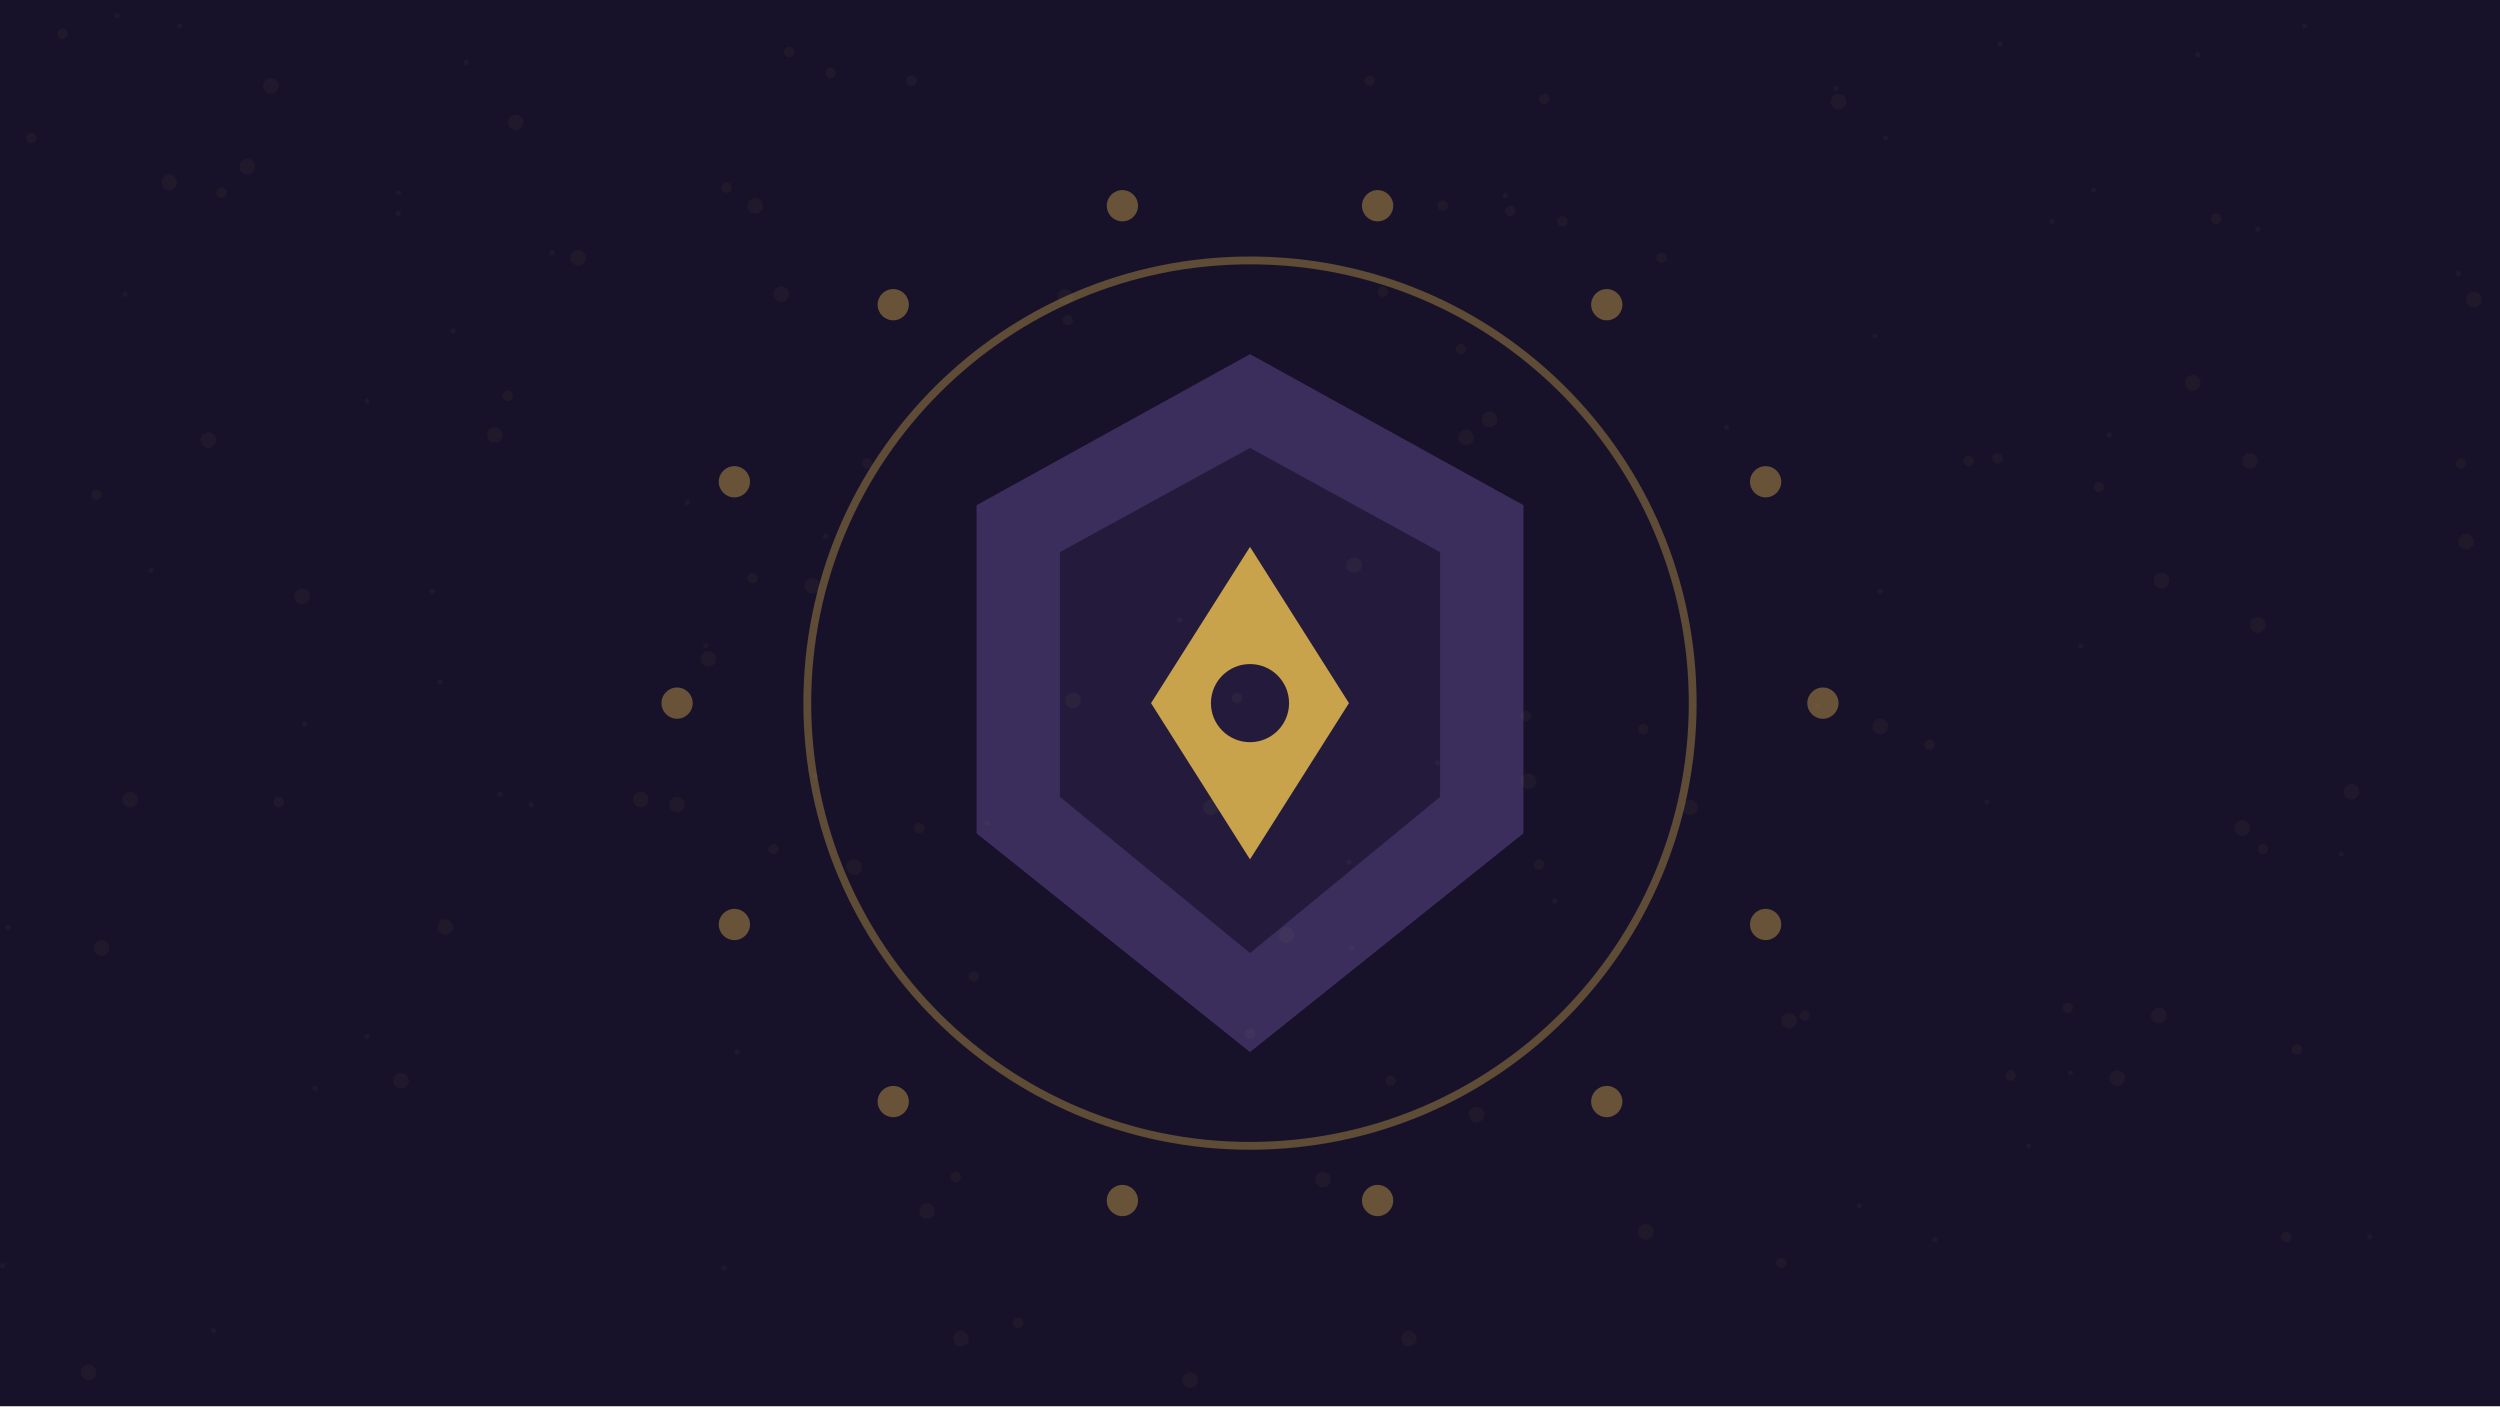
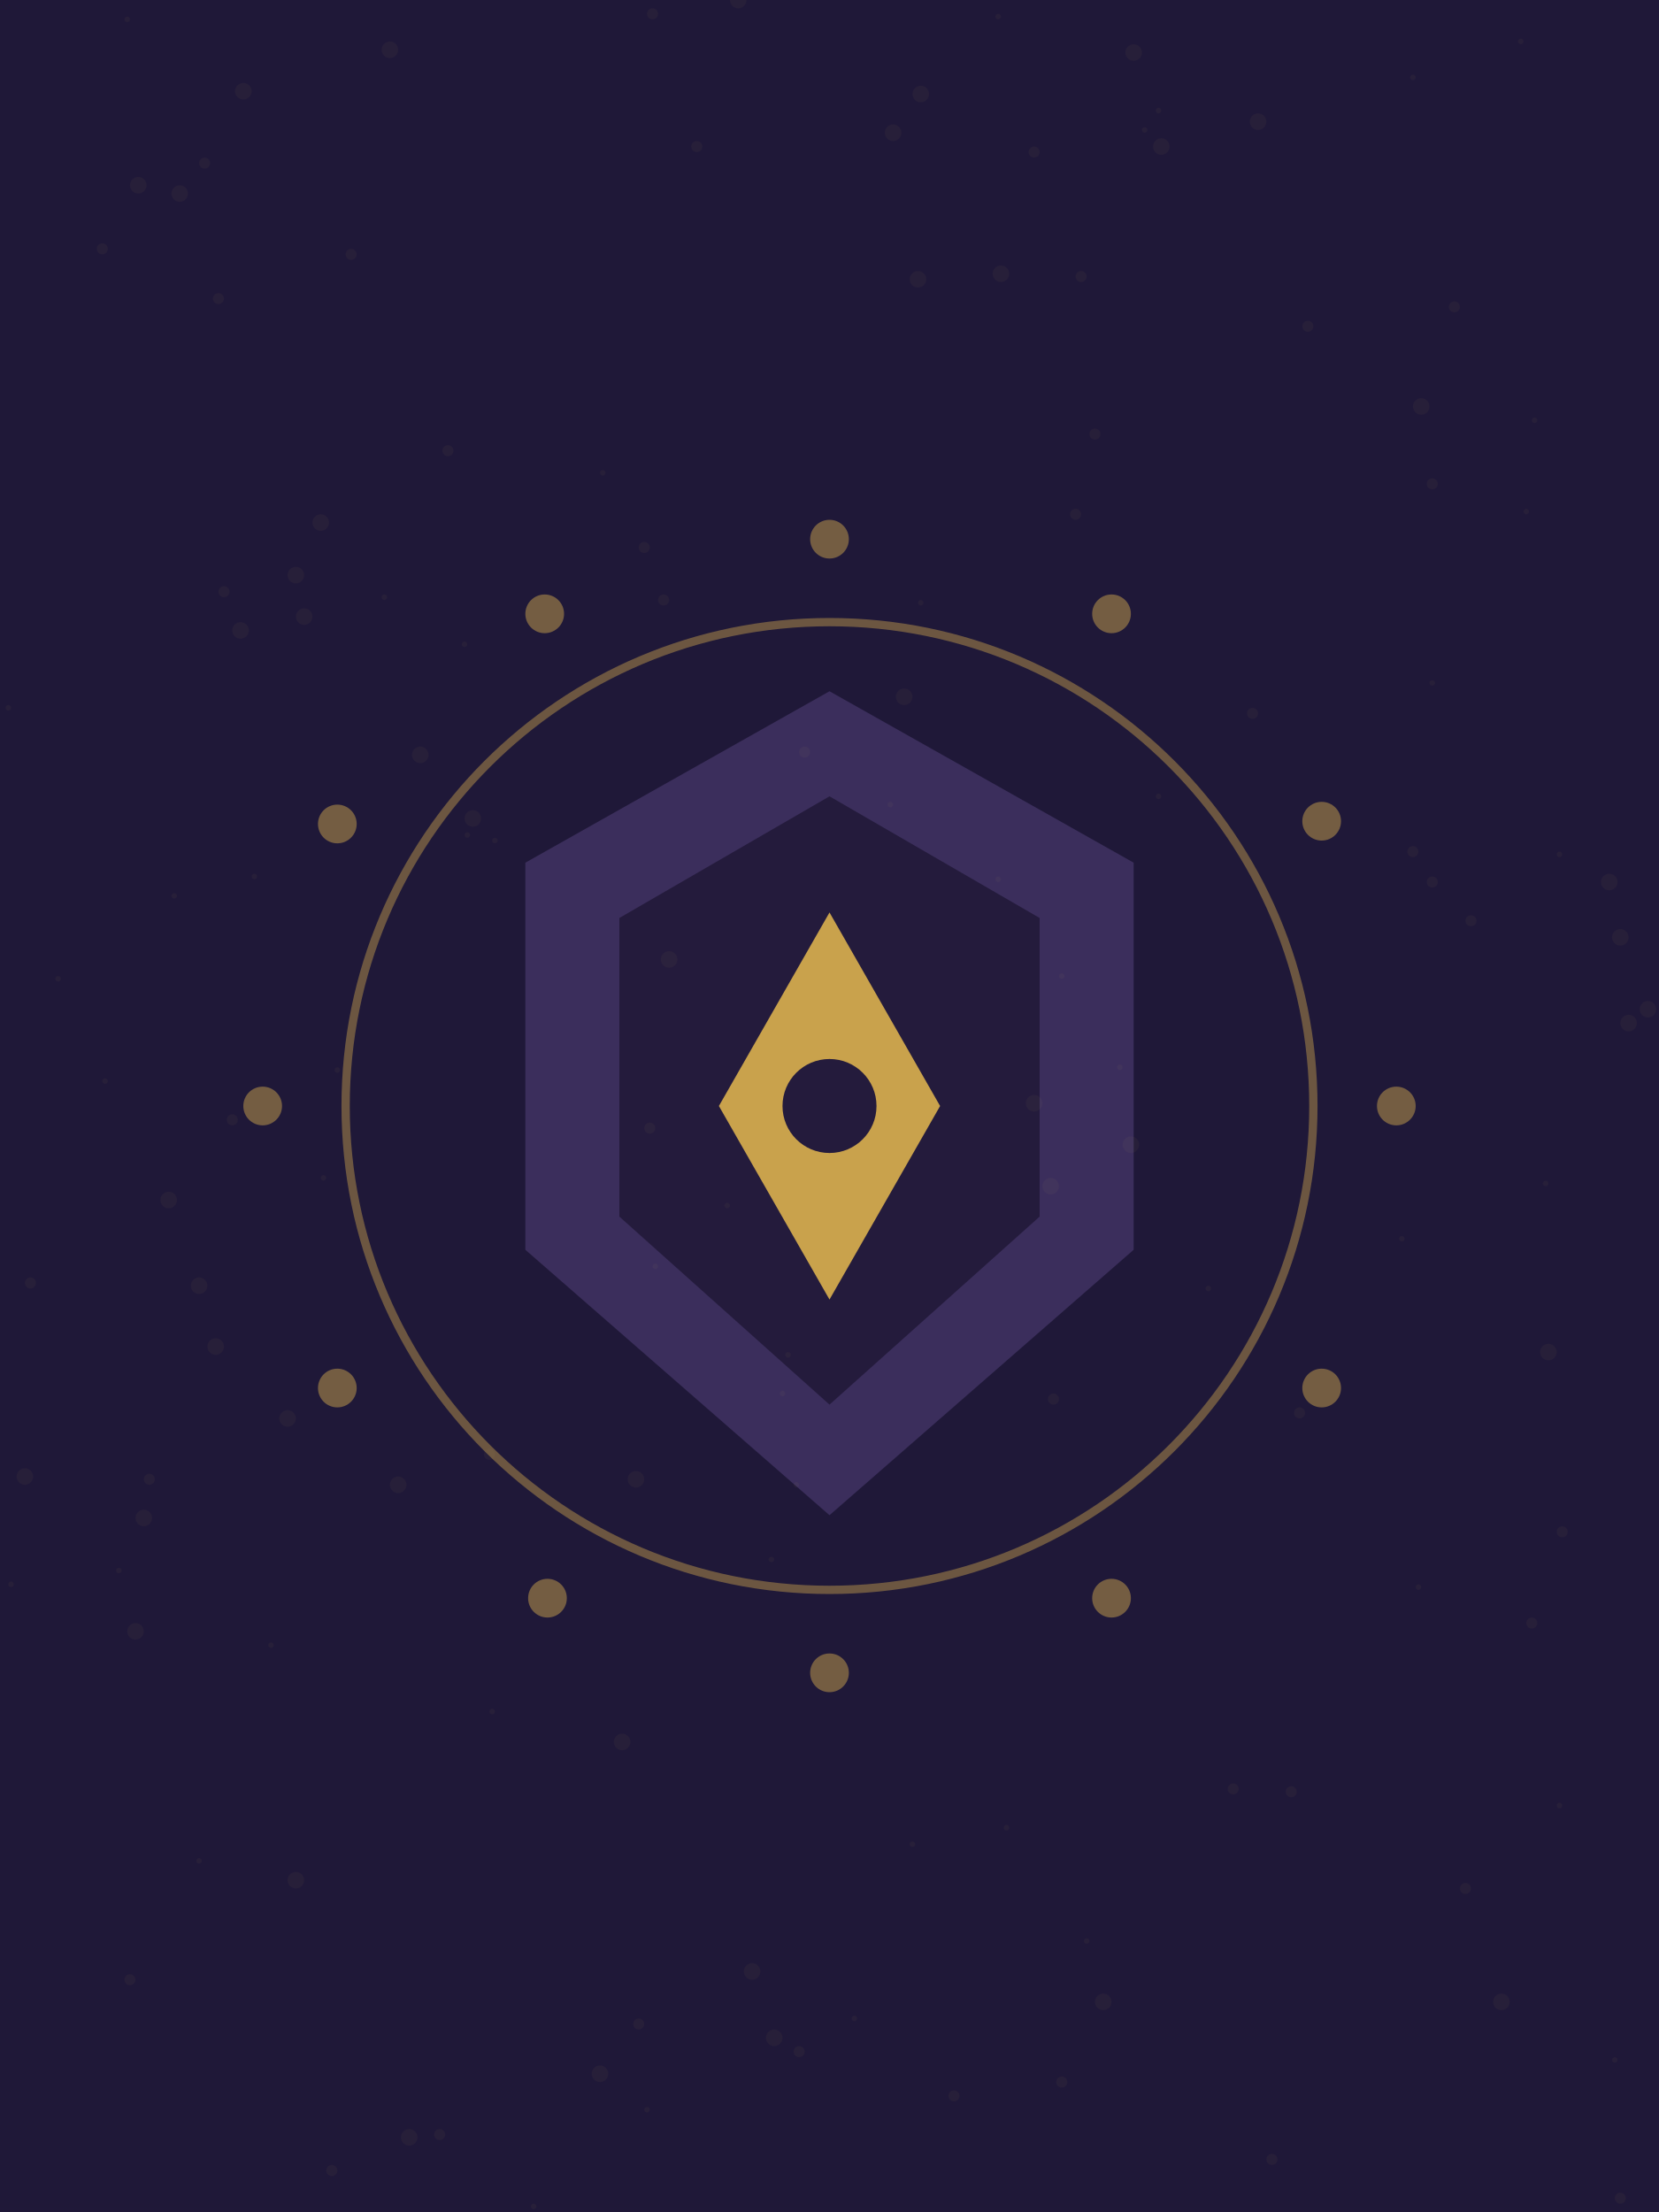
- <svg xmlns="http://www.w3.org/2000/svg" viewBox="0 0 960 540" width="960" height="540">
-   <rect width="960" height="540" fill="#171229" />
-   <circle cx="700" cy="270" r="6" fill="#C9A24C" opacity="0.45" />
-   <circle cx="678" cy="355" r="6" fill="#C9A24C" opacity="0.45" />
-   <circle cx="617" cy="423" r="6" fill="#C9A24C" opacity="0.45" />
-   <circle cx="529" cy="461" r="6" fill="#C9A24C" opacity="0.45" />
-   <circle cx="431" cy="461" r="6" fill="#C9A24C" opacity="0.45" />
-   <circle cx="343" cy="423" r="6" fill="#C9A24C" opacity="0.45" />
-   <circle cx="282" cy="355" r="6" fill="#C9A24C" opacity="0.45" />
-   <circle cx="260" cy="270" r="6" fill="#C9A24C" opacity="0.45" />
-   <circle cx="282" cy="185" r="6" fill="#C9A24C" opacity="0.45" />
-   <circle cx="343" cy="117" r="6" fill="#C9A24C" opacity="0.45" />
-   <circle cx="431" cy="79" r="6" fill="#C9A24C" opacity="0.45" />
-   <circle cx="529" cy="79" r="6" fill="#C9A24C" opacity="0.45" />
-   <circle cx="617" cy="117" r="6" fill="#C9A24C" opacity="0.45" />
-   <circle cx="678" cy="185" r="6" fill="#C9A24C" opacity="0.45" />
-   <circle cx="480" cy="270" r="170" fill="none" stroke="#C9A24C" stroke-width="3" opacity="0.4" />
-   <path d="M480 136 L585 194 L585 320 L480 404 L375 320 L375 194 Z" fill="#3B2E5C" />
-   <path d="M480 172 L553 212 L553 306 L480 366 L407 306 L407 212 Z" fill="#241B3C" />
-   <path d="M480 210 L518 270 L480 330 L442 270 Z" fill="#C9A24C" />
-   <circle cx="480" cy="270" r="15" fill="#241B3C" />
-   <circle cx="714" cy="463" r="1" fill="#C9A24C" opacity="0.05" />
-   <circle cx="561" cy="134" r="2" fill="#C9A24C" opacity="0.05" />
-   <circle cx="580" cy="81" r="2" fill="#C9A24C" opacity="0.05" />
-   <circle cx="947" cy="208" r="3" fill="#C9A24C" opacity="0.05" />
-   <circle cx="174" cy="127" r="1" fill="#C9A24C" opacity="0.05" />
-   <circle cx="741" cy="286" r="2" fill="#C9A24C" opacity="0.05" />
-   <circle cx="264" cy="193" r="1" fill="#C9A24C" opacity="0.05" />
-   <circle cx="391" cy="508" r="2" fill="#C9A24C" opacity="0.05" />
-   <circle cx="722" cy="227" r="1" fill="#C9A24C" opacity="0.05" />
-   <circle cx="409" cy="114" r="3" fill="#C9A24C" opacity="0.05" />
-   <circle cx="12" cy="53" r="2" fill="#C9A24C" opacity="0.05" />
-   <circle cx="475" cy="268" r="2" fill="#C9A24C" opacity="0.05" />
-   <circle cx="374" cy="375" r="2" fill="#C9A24C" opacity="0.05" />
-   <circle cx="333" cy="178" r="2" fill="#C9A24C" opacity="0.05" />
-   <circle cx="272" cy="253" r="3" fill="#C9A24C" opacity="0.05" />
-   <circle cx="687" cy="392" r="3" fill="#C9A24C" opacity="0.05" />
-   <circle cx="794" cy="387" r="2" fill="#C9A24C" opacity="0.05" />
+ <svg xmlns="http://www.w3.org/2000/svg" viewBox="0 0 600 800" width="600" height="800">
+   <rect width="600" height="800" fill="#1F1838" />
+   <circle cx="505" cy="400" r="7" fill="#C9A24C" opacity="0.5" />
+   <circle cx="478" cy="502" r="7" fill="#C9A24C" opacity="0.5" />
+   <circle cx="402" cy="578" r="7" fill="#C9A24C" opacity="0.5" />
+   <circle cx="300" cy="605" r="7" fill="#C9A24C" opacity="0.5" />
+   <circle cx="198" cy="578" r="7" fill="#C9A24C" opacity="0.5" />
+   <circle cx="122" cy="502" r="7" fill="#C9A24C" opacity="0.5" />
+   <circle cx="95" cy="400" r="7" fill="#C9A24C" opacity="0.5" />
+   <circle cx="122" cy="298" r="7" fill="#C9A24C" opacity="0.5" />
+   <circle cx="197" cy="222" r="7" fill="#C9A24C" opacity="0.5" />
+   <circle cx="300" cy="195" r="7" fill="#C9A24C" opacity="0.5" />
+   <circle cx="402" cy="222" r="7" fill="#C9A24C" opacity="0.5" />
+   <circle cx="478" cy="297" r="7" fill="#C9A24C" opacity="0.5" />
+   <circle cx="300" cy="400" r="175" fill="none" stroke="#C9A24C" stroke-width="3" opacity="0.45" />
+   <path d="M300 250 L410 312 L410 452 L300 548 L190 452 L190 312 Z" fill="#3B2E5C" />
+   <path d="M300 288 L376 332 L376 440 L300 508 L224 440 L224 332 Z" fill="#241B3C" />
+   <path d="M300 330 L340 400 L300 470 L260 400 Z" fill="#C9A24C" />
+   <circle cx="300" cy="400" r="17" fill="#241B3C" />
+   <circle cx="234" cy="763" r="1" fill="#C9A24C" opacity="0.05" />
+   <circle cx="81" cy="214" r="2" fill="#C9A24C" opacity="0.05" />
+   <circle cx="460" cy="781" r="2" fill="#C9A24C" opacity="0.05" />
+   <circle cx="107" cy="208" r="3" fill="#C9A24C" opacity="0.05" />
+   <circle cx="414" cy="47" r="1" fill="#C9A24C" opacity="0.05" />
+   <circle cx="381" cy="506" r="2" fill="#C9A24C" opacity="0.05" />
+   <circle cx="384" cy="353" r="1" fill="#C9A24C" opacity="0.05" />
+   <circle cx="511" cy="308" r="2" fill="#C9A24C" opacity="0.05" />
+   <circle cx="122" cy="387" r="1" fill="#C9A24C" opacity="0.05" />
+   <circle cx="409" cy="414" r="3" fill="#C9A24C" opacity="0.05" />
+   <circle cx="252" cy="53" r="2" fill="#C9A24C" opacity="0.05" />
+   <circle cx="235" cy="408" r="2" fill="#C9A24C" opacity="0.05" />
+   <circle cx="374" cy="55" r="2" fill="#C9A24C" opacity="0.05" />
+   <circle cx="453" cy="258" r="2" fill="#C9A24C" opacity="0.05" />
+   <circle cx="272" cy="713" r="3" fill="#C9A24C" opacity="0.05" />
+   <circle cx="327" cy="252" r="3" fill="#C9A24C" opacity="0.05" />
+   <circle cx="554" cy="587" r="2" fill="#C9A24C" opacity="0.05" />
  <circle cx="65" cy="70" r="3" fill="#C9A24C" opacity="0.05" />
-   <circle cx="724" cy="53" r="1" fill="#C9A24C" opacity="0.05" />
-   <circle cx="899" cy="328" r="1" fill="#C9A24C" opacity="0.05" />
-   <circle cx="830" cy="223" r="3" fill="#C9A24C" opacity="0.05" />
-   <circle cx="117" cy="278" r="1" fill="#C9A24C" opacity="0.05" />
-   <circle cx="600" cy="85" r="2" fill="#C9A24C" opacity="0.05" />
-   <circle cx="663" cy="164" r="1" fill="#C9A24C" opacity="0.05" />
-   <circle cx="34" cy="527" r="3" fill="#C9A24C" opacity="0.05" />
-   <circle cx="169" cy="262" r="1" fill="#C9A24C" opacity="0.05" />
-   <circle cx="412" cy="269" r="3" fill="#C9A24C" opacity="0.05" />
-   <circle cx="107" cy="308" r="2" fill="#C9A24C" opacity="0.05" />
-   <circle cx="518" cy="331" r="1" fill="#C9A24C" opacity="0.05" />
-   <circle cx="861" cy="318" r="3" fill="#C9A24C" opacity="0.05" />
-   <circle cx="480" cy="397" r="2" fill="#C9A24C" opacity="0.05" />
-   <circle cx="319" cy="28" r="2" fill="#C9A24C" opacity="0.05" />
-   <circle cx="810" cy="167" r="1" fill="#C9A24C" opacity="0.05" />
-   <circle cx="593" cy="38" r="2" fill="#C9A24C" opacity="0.05" />
-   <circle cx="804" cy="73" r="1" fill="#C9A24C" opacity="0.05" />
-   <circle cx="851" cy="84" r="2" fill="#C9A24C" opacity="0.05" />
-   <circle cx="526" cy="31" r="2" fill="#C9A24C" opacity="0.05" />
-   <circle cx="69" cy="10" r="1" fill="#C9A24C" opacity="0.05" />
-   <circle cx="552" cy="293" r="1" fill="#C9A24C" opacity="0.05" />
-   <circle cx="743" cy="476" r="1" fill="#C9A24C" opacity="0.05" />
-   <circle cx="50" cy="307" r="3" fill="#C9A24C" opacity="0.05" />
-   <circle cx="121" cy="418" r="1" fill="#C9A24C" opacity="0.05" />
-   <circle cx="300" cy="113" r="3" fill="#C9A24C" opacity="0.05" />
-   <circle cx="379" cy="316" r="1" fill="#C9A24C" opacity="0.05" />
-   <circle cx="534" cy="415" r="2" fill="#C9A24C" opacity="0.05" />
-   <circle cx="813" cy="414" r="3" fill="#C9A24C" opacity="0.05" />
-   <circle cx="944" cy="105" r="1" fill="#C9A24C" opacity="0.05" />
-   <circle cx="271" cy="248" r="1" fill="#C9A24C" opacity="0.05" />
-   <circle cx="698" cy="271" r="1" fill="#C9A24C" opacity="0.05" />
-   <circle cx="353" cy="318" r="2" fill="#C9A24C" opacity="0.05" />
-   <circle cx="756" cy="177" r="2" fill="#C9A24C" opacity="0.05" />
-   <circle cx="867" cy="88" r="1" fill="#C9A24C" opacity="0.05" />
-   <circle cx="350" cy="31" r="2" fill="#C9A24C" opacity="0.05" />
-   <circle cx="597" cy="346" r="1" fill="#C9A24C" opacity="0.05" />
-   <circle cx="312" cy="225" r="3" fill="#C9A24C" opacity="0.05" />
-   <circle cx="631" cy="280" r="2" fill="#C9A24C" opacity="0.05" />
-   <circle cx="706" cy="39" r="3" fill="#C9A24C" opacity="0.05" />
-   <circle cx="649" cy="310" r="3" fill="#C9A24C" opacity="0.05" />
-   <circle cx="508" cy="453" r="3" fill="#C9A24C" opacity="0.05" />
-   <circle cx="587" cy="300" r="3" fill="#C9A24C" opacity="0.05" />
-   <circle cx="166" cy="227" r="1" fill="#C9A24C" opacity="0.05" />
-   <circle cx="829" cy="390" r="3" fill="#C9A24C" opacity="0.05" />
-   <circle cx="768" cy="17" r="1" fill="#C9A24C" opacity="0.05" />
-   <circle cx="95" cy="64" r="3" fill="#C9A24C" opacity="0.05" />
-   <circle cx="586" cy="275" r="2" fill="#C9A24C" opacity="0.05" />
-   <circle cx="945" cy="178" r="2" fill="#C9A24C" opacity="0.05" />
-   <circle cx="772" cy="413" r="2" fill="#C9A24C" opacity="0.05" />
-   <circle cx="563" cy="168" r="3" fill="#C9A24C" opacity="0.05" />
-   <circle cx="878" cy="475" r="2" fill="#C9A24C" opacity="0.05" />
-   <circle cx="869" cy="326" r="2" fill="#C9A24C" opacity="0.05" />
-   <circle cx="520" cy="217" r="3" fill="#C9A24C" opacity="0.05" />
-   <circle cx="903" cy="304" r="3" fill="#C9A24C" opacity="0.05" />
-   <circle cx="82" cy="511" r="1" fill="#C9A24C" opacity="0.05" />
-   <circle cx="153" cy="74" r="1" fill="#C9A24C" opacity="0.05" />
-   <circle cx="844" cy="21" r="1" fill="#C9A24C" opacity="0.05" />
-   <circle cx="283" cy="404" r="1" fill="#C9A24C" opacity="0.05" />
-   <circle cx="950" cy="115" r="3" fill="#C9A24C" opacity="0.05" />
-   <circle cx="141" cy="154" r="1" fill="#C9A24C" opacity="0.05" />
-   <circle cx="80" cy="169" r="3" fill="#C9A24C" opacity="0.05" />
-   <circle cx="367" cy="452" r="2" fill="#C9A24C" opacity="0.05" />
-   <circle cx="410" cy="123" r="2" fill="#C9A24C" opacity="0.05" />
-   <circle cx="1" cy="486" r="1" fill="#C9A24C" opacity="0.05" />
-   <circle cx="212" cy="97" r="1" fill="#C9A24C" opacity="0.05" />
-   <circle cx="3" cy="356" r="1" fill="#C9A24C" opacity="0.05" />
-   <circle cx="638" cy="99" r="2" fill="#C9A24C" opacity="0.05" />
-   <circle cx="885" cy="10" r="1" fill="#C9A24C" opacity="0.05" />
-   <circle cx="24" cy="13" r="2" fill="#C9A24C" opacity="0.05" />
-   <circle cx="279" cy="72" r="2" fill="#C9A24C" opacity="0.05" />
-   <circle cx="290" cy="79" r="3" fill="#C9A24C" opacity="0.05" />
-   <circle cx="297" cy="326" r="2" fill="#C9A24C" opacity="0.05" />
-   <circle cx="476" cy="305" r="2" fill="#C9A24C" opacity="0.05" />
-   <circle cx="171" cy="356" r="3" fill="#C9A24C" opacity="0.05" />
-   <circle cx="198" cy="47" r="3" fill="#C9A24C" opacity="0.05" />
-   <circle cx="541" cy="514" r="3" fill="#C9A24C" opacity="0.05" />
-   <circle cx="864" cy="177" r="3" fill="#C9A24C" opacity="0.05" />
-   <circle cx="767" cy="176" r="2" fill="#C9A24C" opacity="0.05" />
-   <circle cx="554" cy="79" r="2" fill="#C9A24C" opacity="0.05" />
-   <circle cx="465" cy="310" r="3" fill="#C9A24C" opacity="0.05" />
-   <circle cx="356" cy="465" r="3" fill="#C9A24C" opacity="0.05" />
-   <circle cx="531" cy="112" r="2" fill="#C9A24C" opacity="0.05" />
-   <circle cx="910" cy="475" r="1" fill="#C9A24C" opacity="0.05" />
-   <circle cx="453" cy="238" r="1" fill="#C9A24C" opacity="0.05" />
-   <circle cx="104" cy="33" r="3" fill="#C9A24C" opacity="0.05" />
-   <circle cx="39" cy="364" r="3" fill="#C9A24C" opacity="0.05" />
-   <circle cx="882" cy="403" r="2" fill="#C9A24C" opacity="0.05" />
-   <circle cx="313" cy="298" r="1" fill="#C9A24C" opacity="0.05" />
-   <circle cx="684" cy="485" r="2" fill="#C9A24C" opacity="0.05" />
-   <circle cx="763" cy="308" r="1" fill="#C9A24C" opacity="0.05" />
-   <circle cx="278" cy="487" r="1" fill="#C9A24C" opacity="0.05" />
-   <circle cx="45" cy="6" r="1" fill="#C9A24C" opacity="0.05" />
-   <circle cx="48" cy="113" r="1" fill="#C9A24C" opacity="0.05" />
-   <circle cx="591" cy="332" r="2" fill="#C9A24C" opacity="0.05" />
-   <circle cx="58" cy="219" r="1" fill="#C9A24C" opacity="0.05" />
-   <circle cx="289" cy="222" r="2" fill="#C9A24C" opacity="0.05" />
-   <circle cx="116" cy="229" r="3" fill="#C9A24C" opacity="0.05" />
-   <circle cx="867" cy="240" r="3" fill="#C9A24C" opacity="0.05" />
-   <circle cx="222" cy="99" r="3" fill="#C9A24C" opacity="0.05" />
-   <circle cx="85" cy="74" r="2" fill="#C9A24C" opacity="0.05" />
-   <circle cx="632" cy="473" r="3" fill="#C9A24C" opacity="0.05" />
-   <circle cx="567" cy="428" r="3" fill="#C9A24C" opacity="0.05" />
-   <circle cx="578" cy="75" r="1" fill="#C9A24C" opacity="0.05" />
-   <circle cx="457" cy="530" r="3" fill="#C9A24C" opacity="0.05" />
-   <circle cx="572" cy="161" r="3" fill="#C9A24C" opacity="0.05" />
-   <circle cx="779" cy="440" r="1" fill="#C9A24C" opacity="0.05" />
-   <circle cx="806" cy="187" r="2" fill="#C9A24C" opacity="0.05" />
-   <circle cx="317" cy="206" r="1" fill="#C9A24C" opacity="0.05" />
-   <circle cx="192" cy="305" r="1" fill="#C9A24C" opacity="0.05" />
-   <circle cx="799" cy="248" r="1" fill="#C9A24C" opacity="0.05" />
-   <circle cx="842" cy="147" r="3" fill="#C9A24C" opacity="0.05" />
-   <circle cx="369" cy="514" r="3" fill="#C9A24C" opacity="0.05" />
-   <circle cx="260" cy="309" r="3" fill="#C9A24C" opacity="0.05" />
-   <circle cx="179" cy="24" r="1" fill="#C9A24C" opacity="0.05" />
-   <circle cx="494" cy="359" r="3" fill="#C9A24C" opacity="0.05" />
-   <circle cx="37" cy="190" r="2" fill="#C9A24C" opacity="0.05" />
-   <circle cx="328" cy="333" r="3" fill="#C9A24C" opacity="0.05" />
-   <circle cx="519" cy="364" r="1" fill="#C9A24C" opacity="0.05" />
-   <circle cx="722" cy="279" r="3" fill="#C9A24C" opacity="0.05" />
-   <circle cx="153" cy="82" r="1" fill="#C9A24C" opacity="0.05" />
-   <circle cx="204" cy="309" r="1" fill="#C9A24C" opacity="0.05" />
-   <circle cx="795" cy="412" r="1" fill="#C9A24C" opacity="0.05" />
-   <circle cx="246" cy="307" r="3" fill="#C9A24C" opacity="0.05" />
-   <circle cx="141" cy="398" r="1" fill="#C9A24C" opacity="0.05" />
-   <circle cx="720" cy="129" r="1" fill="#C9A24C" opacity="0.05" />
-   <circle cx="303" cy="20" r="2" fill="#C9A24C" opacity="0.05" />
-   <circle cx="154" cy="415" r="3" fill="#C9A24C" opacity="0.05" />
-   <circle cx="705" cy="34" r="1" fill="#C9A24C" opacity="0.05" />
-   <circle cx="788" cy="85" r="1" fill="#C9A24C" opacity="0.05" />
-   <circle cx="195" cy="152" r="2" fill="#C9A24C" opacity="0.05" />
-   <circle cx="190" cy="167" r="3" fill="#C9A24C" opacity="0.05" />
-   <circle cx="693" cy="390" r="2" fill="#C9A24C" opacity="0.05" />
+   <circle cx="4" cy="573" r="1" fill="#C9A24C" opacity="0.05" />
+   <circle cx="419" cy="288" r="1" fill="#C9A24C" opacity="0.05" />
+   <circle cx="110" cy="223" r="3" fill="#C9A24C" opacity="0.05" />
+   <circle cx="237" cy="458" r="1" fill="#C9A24C" opacity="0.05" />
+   <circle cx="120" cy="785" r="2" fill="#C9A24C" opacity="0.05" />
+   <circle cx="63" cy="324" r="1" fill="#C9A24C" opacity="0.05" />
+   <circle cx="514" cy="147" r="3" fill="#C9A24C" opacity="0.05" />
+   <circle cx="169" cy="302" r="1" fill="#C9A24C" opacity="0.05" />
+   <circle cx="52" cy="549" r="3" fill="#C9A24C" opacity="0.05" />
+   <circle cx="467" cy="648" r="2" fill="#C9A24C" opacity="0.05" />
+   <circle cx="38" cy="391" r="1" fill="#C9A24C" opacity="0.05" />
+   <circle cx="141" cy="18" r="3" fill="#C9A24C" opacity="0.05" />
+   <circle cx="240" cy="217" r="2" fill="#C9A24C" opacity="0.05" />
+   <circle cx="79" cy="108" r="2" fill="#C9A24C" opacity="0.05" />
+   <circle cx="330" cy="667" r="1" fill="#C9A24C" opacity="0.05" />
+   <circle cx="473" cy="118" r="2" fill="#C9A24C" opacity="0.05" />
+   <circle cx="564" cy="653" r="1" fill="#C9A24C" opacity="0.05" />
+   <circle cx="11" cy="464" r="2" fill="#C9A24C" opacity="0.05" />
+   <circle cx="526" cy="111" r="2" fill="#C9A24C" opacity="0.05" />
+   <circle cx="309" cy="730" r="1" fill="#C9A24C" opacity="0.05" />
+   <circle cx="72" cy="673" r="1" fill="#C9A24C" opacity="0.05" />
+   <circle cx="263" cy="436" r="1" fill="#C9A24C" opacity="0.05" />
+   <circle cx="50" cy="67" r="3" fill="#C9A24C" opacity="0.05" />
+   <circle cx="361" cy="318" r="1" fill="#C9A24C" opacity="0.05" />
+   <circle cx="420" cy="53" r="3" fill="#C9A24C" opacity="0.05" />
+   <circle cx="139" cy="216" r="1" fill="#C9A24C" opacity="0.05" />
+   <circle cx="54" cy="535" r="2" fill="#C9A24C" opacity="0.05" />
+   <circle cx="333" cy="34" r="3" fill="#C9A24C" opacity="0.05" />
+   <circle cx="584" cy="745" r="1" fill="#C9A24C" opacity="0.05" />
+   <circle cx="511" cy="28" r="1" fill="#C9A24C" opacity="0.05" />
+   <circle cx="218" cy="171" r="1" fill="#C9A24C" opacity="0.05" />
+   <circle cx="233" cy="198" r="2" fill="#C9A24C" opacity="0.05" />
+   <circle cx="396" cy="157" r="2" fill="#C9A24C" opacity="0.05" />
+   <circle cx="507" cy="448" r="1" fill="#C9A24C" opacity="0.05" />
+   <circle cx="470" cy="511" r="2" fill="#C9A24C" opacity="0.05" />
+   <circle cx="117" cy="426" r="1" fill="#C9A24C" opacity="0.05" />
+   <circle cx="72" cy="465" r="3" fill="#C9A24C" opacity="0.05" />
+   <circle cx="391" cy="100" r="2" fill="#C9A24C" opacity="0.05" />
+   <circle cx="586" cy="339" r="3" fill="#C9A24C" opacity="0.05" />
+   <circle cx="49" cy="590" r="3" fill="#C9A24C" opacity="0.05" />
+   <circle cx="148" cy="773" r="3" fill="#C9A24C" opacity="0.05" />
+   <circle cx="107" cy="680" r="3" fill="#C9A24C" opacity="0.05" />
+   <circle cx="46" cy="7" r="1" fill="#C9A24C" opacity="0.05" />
+   <circle cx="589" cy="370" r="3" fill="#C9A24C" opacity="0.05" />
+   <circle cx="288" cy="537" r="1" fill="#C9A24C" opacity="0.05" />
+   <circle cx="455" cy="44" r="3" fill="#C9A24C" opacity="0.05" />
+   <circle cx="586" cy="795" r="2" fill="#C9A24C" opacity="0.05" />
+   <circle cx="345" cy="758" r="2" fill="#C9A24C" opacity="0.05" />
+   <circle cx="532" cy="333" r="2" fill="#C9A24C" opacity="0.05" />
+   <circle cx="323" cy="48" r="3" fill="#C9A24C" opacity="0.05" />
+   <circle cx="518" cy="175" r="2" fill="#C9A24C" opacity="0.05" />
+   <circle cx="389" cy="186" r="2" fill="#C9A24C" opacity="0.05" />
+   <circle cx="280" cy="737" r="3" fill="#C9A24C" opacity="0.05" />
+   <circle cx="543" cy="724" r="3" fill="#C9A24C" opacity="0.05" />
+   <circle cx="322" cy="291" r="1" fill="#C9A24C" opacity="0.05" />
+   <circle cx="513" cy="574" r="1" fill="#C9A24C" opacity="0.05" />
+   <circle cx="364" cy="661" r="1" fill="#C9A24C" opacity="0.05" />
+   <circle cx="283" cy="504" r="1" fill="#C9A24C" opacity="0.05" />
+   <circle cx="230" cy="535" r="3" fill="#C9A24C" opacity="0.05" />
+   <circle cx="21" cy="354" r="1" fill="#C9A24C" opacity="0.05" />
+   <circle cx="560" cy="489" r="3" fill="#C9A24C" opacity="0.05" />
+   <circle cx="127" cy="92" r="2" fill="#C9A24C" opacity="0.05" />
+   <circle cx="530" cy="683" r="2" fill="#C9A24C" opacity="0.05" />
+   <circle cx="361" cy="6" r="1" fill="#C9A24C" opacity="0.05" />
+   <circle cx="92" cy="317" r="1" fill="#C9A24C" opacity="0.05" />
+   <circle cx="3" cy="256" r="1" fill="#C9A24C" opacity="0.05" />
+   <circle cx="518" cy="319" r="2" fill="#C9A24C" opacity="0.05" />
+   <circle cx="285" cy="490" r="1" fill="#C9A24C" opacity="0.05" />
+   <circle cx="384" cy="753" r="2" fill="#C9A24C" opacity="0.05" />
+   <circle cx="159" cy="772" r="2" fill="#C9A24C" opacity="0.05" />
+   <circle cx="410" cy="19" r="3" fill="#C9A24C" opacity="0.05" />
+   <circle cx="177" cy="526" r="2" fill="#C9A24C" opacity="0.05" />
+   <circle cx="236" cy="5" r="2" fill="#C9A24C" opacity="0.05" />
+   <circle cx="171" cy="296" r="3" fill="#C9A24C" opacity="0.05" />
+   <circle cx="78" cy="487" r="3" fill="#C9A24C" opacity="0.05" />
+   <circle cx="61" cy="434" r="3" fill="#C9A24C" opacity="0.05" />
+   <circle cx="144" cy="537" r="3" fill="#C9A24C" opacity="0.05" />
+   <circle cx="47" cy="716" r="2" fill="#C9A24C" opacity="0.05" />
+   <circle cx="74" cy="59" r="2" fill="#C9A24C" opacity="0.05" />
+   <circle cx="225" cy="630" r="3" fill="#C9A24C" opacity="0.05" />
+   <circle cx="596" cy="365" r="3" fill="#C9A24C" opacity="0.05" />
+   <circle cx="291" cy="272" r="2" fill="#C9A24C" opacity="0.05" />
+   <circle cx="550" cy="15" r="1" fill="#C9A24C" opacity="0.05" />
+   <circle cx="333" cy="218" r="1" fill="#C9A24C" opacity="0.05" />
+   <circle cx="104" cy="513" r="3" fill="#C9A24C" opacity="0.05" />
+   <circle cx="399" cy="724" r="3" fill="#C9A24C" opacity="0.05" />
+   <circle cx="162" cy="163" r="2" fill="#C9A24C" opacity="0.05" />
+   <circle cx="193" cy="798" r="1" fill="#C9A24C" opacity="0.05" />
+   <circle cx="84" cy="405" r="2" fill="#C9A24C" opacity="0.05" />
+   <circle cx="43" cy="568" r="1" fill="#C9A24C" opacity="0.05" />
+   <circle cx="518" cy="247" r="1" fill="#C9A24C" opacity="0.05" />
+   <circle cx="405" cy="386" r="1" fill="#C9A24C" opacity="0.05" />
+   <circle cx="168" cy="233" r="1" fill="#C9A24C" opacity="0.05" />
+   <circle cx="231" cy="732" r="2" fill="#C9A24C" opacity="0.05" />
+   <circle cx="178" cy="619" r="1" fill="#C9A24C" opacity="0.05" />
+   <circle cx="289" cy="742" r="2" fill="#C9A24C" opacity="0.05" />
+   <circle cx="116" cy="189" r="3" fill="#C9A24C" opacity="0.05" />
+   <circle cx="267" cy="0" r="3" fill="#C9A24C" opacity="0.05" />
+   <circle cx="582" cy="319" r="3" fill="#C9A24C" opacity="0.05" />
+   <circle cx="565" cy="554" r="2" fill="#C9A24C" opacity="0.05" />
+   <circle cx="152" cy="273" r="3" fill="#C9A24C" opacity="0.05" />
+   <circle cx="87" cy="228" r="3" fill="#C9A24C" opacity="0.05" />
+   <circle cx="98" cy="595" r="1" fill="#C9A24C" opacity="0.05" />
+   <circle cx="217" cy="750" r="3" fill="#C9A24C" opacity="0.05" />
+   <circle cx="332" cy="101" r="3" fill="#C9A24C" opacity="0.05" />
+   <circle cx="419" cy="40" r="1" fill="#C9A24C" opacity="0.05" />
+   <circle cx="446" cy="647" r="2" fill="#C9A24C" opacity="0.05" />
+   <circle cx="437" cy="466" r="1" fill="#C9A24C" opacity="0.05" />
+   <circle cx="552" cy="185" r="1" fill="#C9A24C" opacity="0.05" />
+   <circle cx="559" cy="428" r="1" fill="#C9A24C" opacity="0.05" />
+   <circle cx="242" cy="347" r="3" fill="#C9A24C" opacity="0.05" />
+   <circle cx="9" cy="534" r="3" fill="#C9A24C" opacity="0.05" />
+   <circle cx="380" cy="429" r="3" fill="#C9A24C" opacity="0.05" />
+   <circle cx="179" cy="304" r="1" fill="#C9A24C" opacity="0.05" />
+   <circle cx="374" cy="399" r="3" fill="#C9A24C" opacity="0.05" />
+   <circle cx="37" cy="90" r="2" fill="#C9A24C" opacity="0.05" />
+   <circle cx="88" cy="33" r="3" fill="#C9A24C" opacity="0.05" />
+   <circle cx="279" cy="564" r="1" fill="#C9A24C" opacity="0.05" />
+   <circle cx="362" cy="99" r="3" fill="#C9A24C" opacity="0.05" />
+   <circle cx="393" cy="702" r="1" fill="#C9A24C" opacity="0.05" />
+   <circle cx="564" cy="309" r="1" fill="#C9A24C" opacity="0.05" />
+   <circle cx="555" cy="152" r="1" fill="#C9A24C" opacity="0.05" />
</svg>
